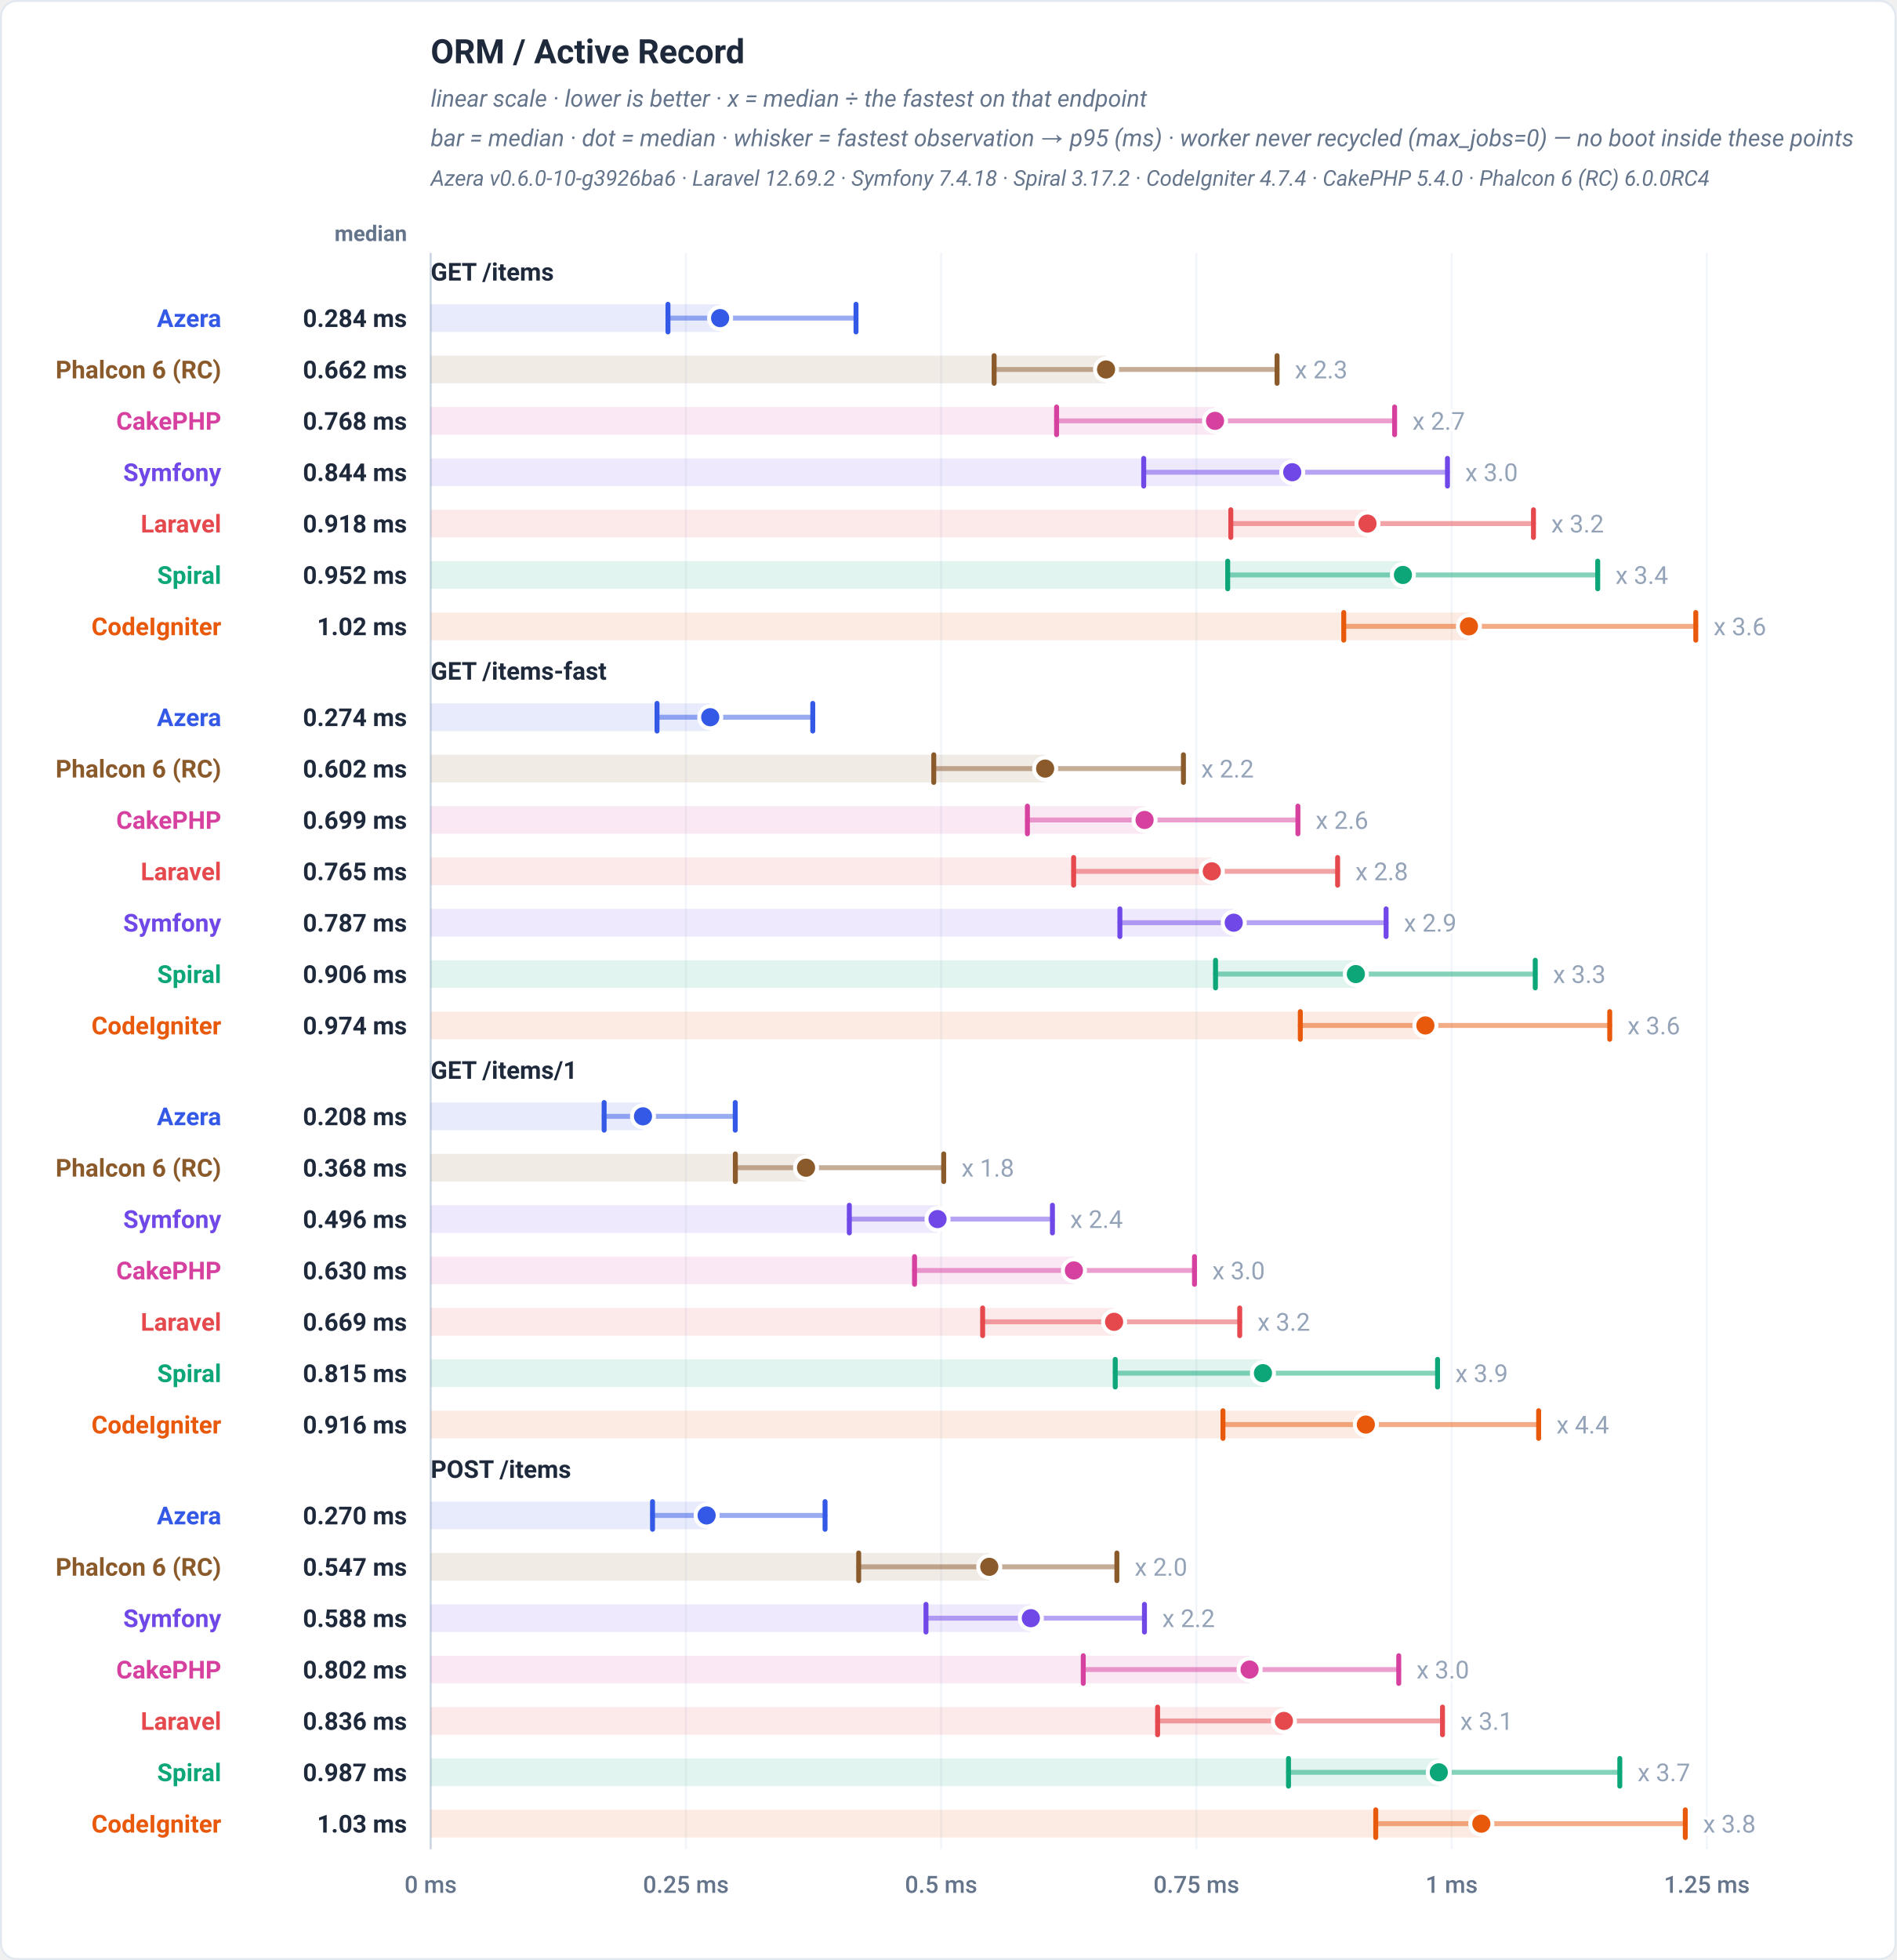
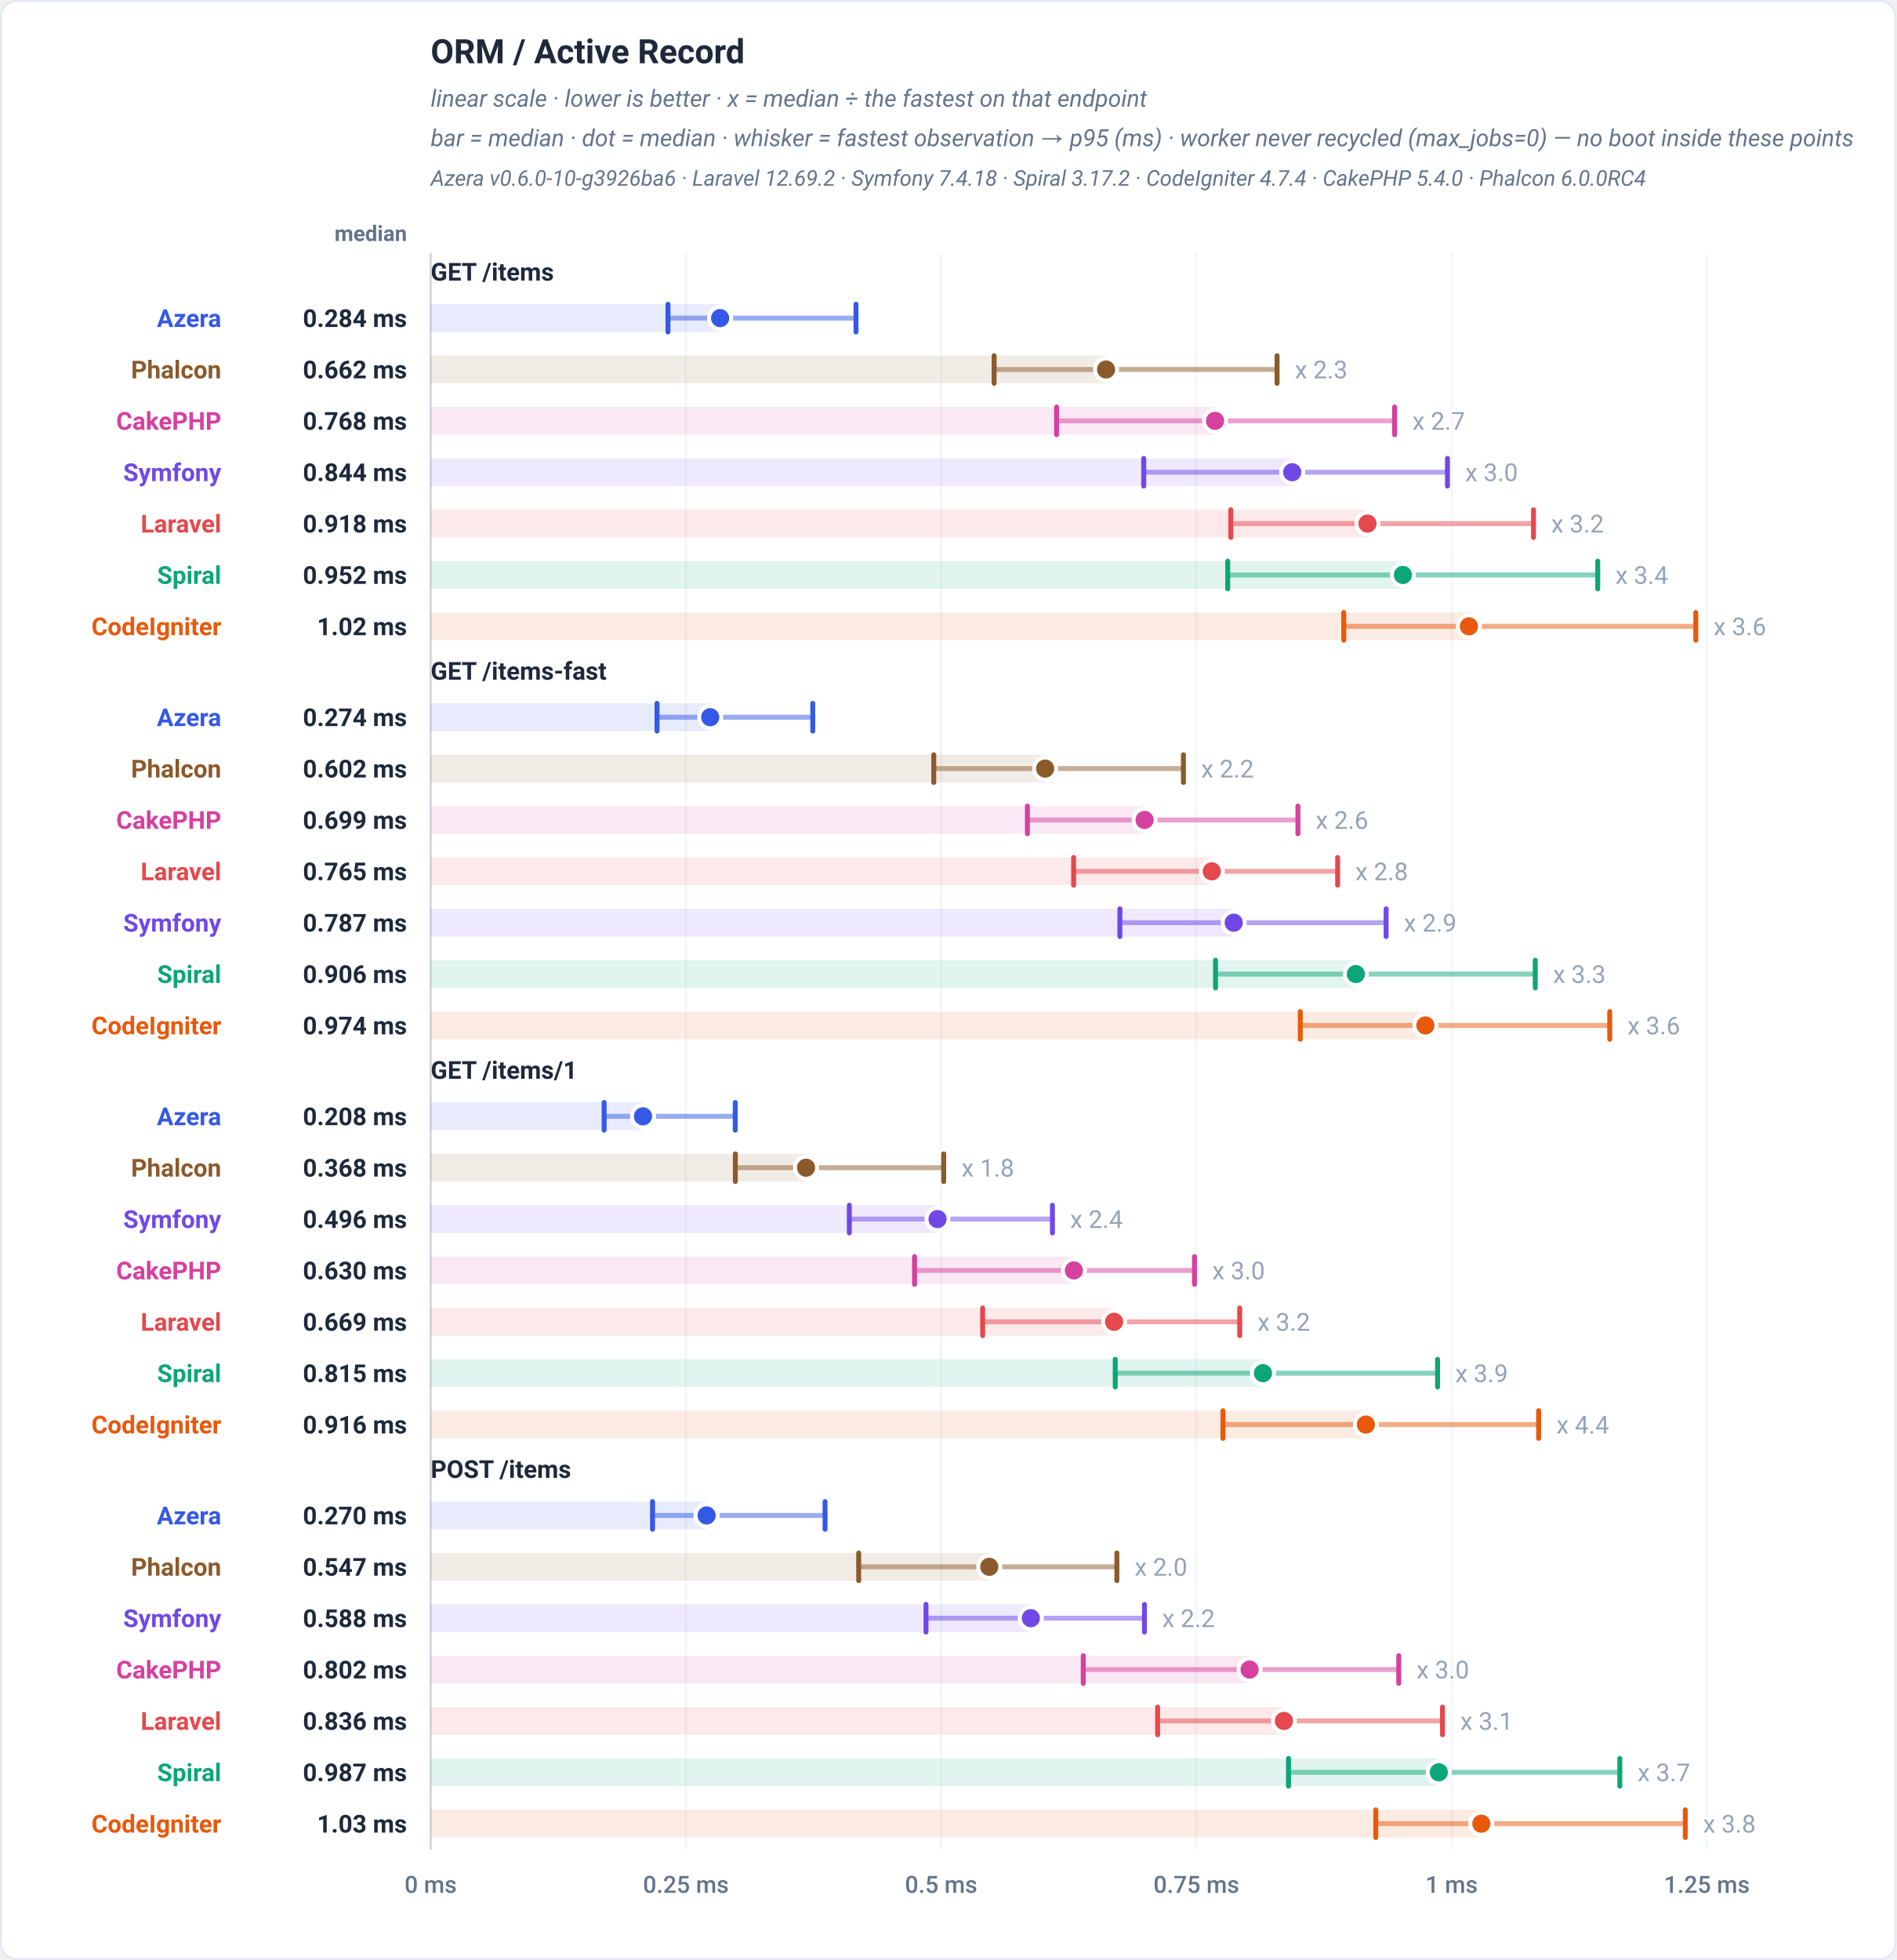
<svg xmlns="http://www.w3.org/2000/svg" viewBox="0 0 960 992" width="960" height="992" role="img" font-family="-apple-system,BlinkMacSystemFont,'Segoe UI',Roboto,Helvetica,Arial,sans-serif">
  <rect x="0.5" y="0.5" width="959" height="991" rx="8" fill="#ffffff" stroke="#e2e8f0" />
  <text x="218" y="32" font-family="-apple-system,BlinkMacSystemFont,'Segoe UI',Roboto,Helvetica,Arial,sans-serif" font-size="17" font-weight="700" fill="#1e293b" text-anchor="start">ORM / Active Record</text>
  <text x="218" y="54" font-family="-apple-system,BlinkMacSystemFont,'Segoe UI',Roboto,Helvetica,Arial,sans-serif" font-size="12" font-weight="400" fill="#64748b" text-anchor="start" font-style="italic">linear scale · lower is better · x = median ÷ the fastest on that endpoint</text>
  <text x="218" y="74" font-family="-apple-system,BlinkMacSystemFont,'Segoe UI',Roboto,Helvetica,Arial,sans-serif" font-size="12" font-weight="400" fill="#64748b" text-anchor="start" font-style="italic">bar = median · dot = median · whisker = fastest observation → p95 (ms) · worker never recycled (max_jobs=0) — no boot inside these points</text>
-   <text x="218" y="94" font-family="-apple-system,BlinkMacSystemFont,'Segoe UI',Roboto,Helvetica,Arial,sans-serif" font-size="11" font-weight="400" fill="#64748b" text-anchor="start" font-style="italic">Azera v0.6.0-10-g3926ba6 · Laravel 12.69.2 · Symfony 7.4.18 · Spiral 3.17.2 · CodeIgniter 4.7.4 · CakePHP 5.4.0 · Phalcon 6 (RC) 6.0.0RC4</text>
+   <text x="218" y="94" font-family="-apple-system,BlinkMacSystemFont,'Segoe UI',Roboto,Helvetica,Arial,sans-serif" font-size="11" font-weight="400" fill="#64748b" text-anchor="start" font-style="italic">Azera v0.6.0-10-g3926ba6 · Laravel 12.69.2 · Symfony 7.4.18 · Spiral 3.17.2 · CodeIgniter 4.7.4 · CakePHP 5.4.0 · Phalcon 6.0.0RC4</text>
  <text x="206" y="122" font-family="-apple-system,BlinkMacSystemFont,'Segoe UI',Roboto,Helvetica,Arial,sans-serif" font-size="11" font-weight="600" fill="#64748b" text-anchor="end">median</text>
  <line x1="218" y1="128" x2="218" y2="936" stroke="#f1f5f9" stroke-width="1" />
  <text x="218" y="958" font-family="-apple-system,BlinkMacSystemFont,'Segoe UI',Roboto,Helvetica,Arial,sans-serif" font-size="12" font-weight="500" fill="#64748b" text-anchor="middle">0 ms</text>
  <line x1="347.2" y1="128" x2="347.2" y2="936" stroke="#f1f5f9" stroke-width="1" />
  <text x="347.2" y="958" font-family="-apple-system,BlinkMacSystemFont,'Segoe UI',Roboto,Helvetica,Arial,sans-serif" font-size="12" font-weight="500" fill="#64748b" text-anchor="middle">0.25 ms</text>
  <line x1="476.4" y1="128" x2="476.4" y2="936" stroke="#f1f5f9" stroke-width="1" />
  <text x="476.4" y="958" font-family="-apple-system,BlinkMacSystemFont,'Segoe UI',Roboto,Helvetica,Arial,sans-serif" font-size="12" font-weight="500" fill="#64748b" text-anchor="middle">0.5 ms</text>
  <line x1="605.6" y1="128" x2="605.6" y2="936" stroke="#f1f5f9" stroke-width="1" />
  <text x="605.6" y="958" font-family="-apple-system,BlinkMacSystemFont,'Segoe UI',Roboto,Helvetica,Arial,sans-serif" font-size="12" font-weight="500" fill="#64748b" text-anchor="middle">0.75 ms</text>
  <line x1="734.8" y1="128" x2="734.8" y2="936" stroke="#f1f5f9" stroke-width="1" />
  <text x="734.8" y="958" font-family="-apple-system,BlinkMacSystemFont,'Segoe UI',Roboto,Helvetica,Arial,sans-serif" font-size="12" font-weight="500" fill="#64748b" text-anchor="middle">1 ms</text>
  <line x1="864" y1="128" x2="864" y2="936" stroke="#f1f5f9" stroke-width="1" />
  <text x="864" y="958" font-family="-apple-system,BlinkMacSystemFont,'Segoe UI',Roboto,Helvetica,Arial,sans-serif" font-size="12" font-weight="500" fill="#64748b" text-anchor="middle">1.25 ms</text>
  <line x1="218" y1="128" x2="218" y2="936" stroke="#cbd5e1" stroke-width="1" />
  <text x="218" y="142" font-family="-apple-system,BlinkMacSystemFont,'Segoe UI',Roboto,Helvetica,Arial,sans-serif" font-size="12.5" font-weight="700" fill="#1e293b" text-anchor="start">GET /items</text>
  <rect x="218" y="154" width="146.52" height="14" fill="#3459e6" fill-opacity="0.12" />
  <line x1="338.12" y1="161" x2="433.31" y2="161" stroke="#3459e6" stroke-width="2.5" stroke-linecap="round" opacity="0.5" />
  <line x1="338.12" y1="154" x2="338.12" y2="168" stroke="#3459e6" stroke-width="2.5" stroke-linecap="round" />
  <line x1="433.31" y1="154" x2="433.31" y2="168" stroke="#3459e6" stroke-width="2.5" stroke-linecap="round" />
  <circle cx="364.52" cy="161" r="5.6" fill="#3459e6" stroke="#ffffff" stroke-width="2" />
  <text x="112" y="165.5" font-family="-apple-system,BlinkMacSystemFont,'Segoe UI',Roboto,Helvetica,Arial,sans-serif" font-size="12.5" font-weight="700" fill="#3459e6" text-anchor="end">Azera</text>
  <text x="206" y="165.5" font-family="-apple-system,BlinkMacSystemFont,'Segoe UI',Roboto,Helvetica,Arial,sans-serif" font-size="12.5" font-weight="700" fill="#1e293b" text-anchor="end">0.284 ms</text>
  <rect x="218" y="180" width="341.88" height="14" fill="#8b5a2b" fill-opacity="0.12" />
  <line x1="503.22" y1="187" x2="646.45" y2="187" stroke="#8b5a2b" stroke-width="2.5" stroke-linecap="round" opacity="0.5" />
  <line x1="503.22" y1="180" x2="503.22" y2="194" stroke="#8b5a2b" stroke-width="2.5" stroke-linecap="round" />
  <line x1="646.45" y1="180" x2="646.45" y2="194" stroke="#8b5a2b" stroke-width="2.5" stroke-linecap="round" />
  <circle cx="559.88" cy="187" r="5.6" fill="#8b5a2b" stroke="#ffffff" stroke-width="2" />
  <text x="655.45" y="191.5" font-family="-apple-system,BlinkMacSystemFont,'Segoe UI',Roboto,Helvetica,Arial,sans-serif" font-size="12.5" font-weight="400" fill="#94a3b8" text-anchor="start" stroke="#ffffff" stroke-width="3" paint-order="stroke" stroke-linejoin="round">x 2.3</text>
-   <text x="112" y="191.5" font-family="-apple-system,BlinkMacSystemFont,'Segoe UI',Roboto,Helvetica,Arial,sans-serif" font-size="12.5" font-weight="700" fill="#8b5a2b" text-anchor="end">Phalcon 6 (RC)</text>
+   <text x="112" y="191.5" font-family="-apple-system,BlinkMacSystemFont,'Segoe UI',Roboto,Helvetica,Arial,sans-serif" font-size="12.5" font-weight="700" fill="#8b5a2b" text-anchor="end">Phalcon</text>
  <text x="206" y="191.5" font-family="-apple-system,BlinkMacSystemFont,'Segoe UI',Roboto,Helvetica,Arial,sans-serif" font-size="12.5" font-weight="700" fill="#1e293b" text-anchor="end">0.662 ms</text>
  <rect x="218" y="206" width="397.05" height="14" fill="#d6409f" fill-opacity="0.12" />
  <line x1="534.84" y1="213" x2="705.95" y2="213" stroke="#d6409f" stroke-width="2.5" stroke-linecap="round" opacity="0.5" />
  <line x1="534.84" y1="206" x2="534.84" y2="220" stroke="#d6409f" stroke-width="2.5" stroke-linecap="round" />
  <line x1="705.95" y1="206" x2="705.95" y2="220" stroke="#d6409f" stroke-width="2.5" stroke-linecap="round" />
  <circle cx="615.05" cy="213" r="5.6" fill="#d6409f" stroke="#ffffff" stroke-width="2" />
  <text x="714.95" y="217.5" font-family="-apple-system,BlinkMacSystemFont,'Segoe UI',Roboto,Helvetica,Arial,sans-serif" font-size="12.5" font-weight="400" fill="#94a3b8" text-anchor="start" stroke="#ffffff" stroke-width="3" paint-order="stroke" stroke-linejoin="round">x 2.7</text>
  <text x="112" y="217.5" font-family="-apple-system,BlinkMacSystemFont,'Segoe UI',Roboto,Helvetica,Arial,sans-serif" font-size="12.5" font-weight="700" fill="#d6409f" text-anchor="end">CakePHP</text>
  <text x="206" y="217.5" font-family="-apple-system,BlinkMacSystemFont,'Segoe UI',Roboto,Helvetica,Arial,sans-serif" font-size="12.5" font-weight="700" fill="#1e293b" text-anchor="end">0.768 ms</text>
  <rect x="218" y="232" width="436.12" height="14" fill="#7048e8" fill-opacity="0.12" />
  <line x1="578.95" y1="239" x2="732.7" y2="239" stroke="#7048e8" stroke-width="2.5" stroke-linecap="round" opacity="0.5" />
  <line x1="578.95" y1="232" x2="578.95" y2="246" stroke="#7048e8" stroke-width="2.5" stroke-linecap="round" />
  <line x1="732.7" y1="232" x2="732.7" y2="246" stroke="#7048e8" stroke-width="2.5" stroke-linecap="round" />
  <circle cx="654.12" cy="239" r="5.6" fill="#7048e8" stroke="#ffffff" stroke-width="2" />
  <text x="741.7" y="243.5" font-family="-apple-system,BlinkMacSystemFont,'Segoe UI',Roboto,Helvetica,Arial,sans-serif" font-size="12.5" font-weight="400" fill="#94a3b8" text-anchor="start" stroke="#ffffff" stroke-width="3" paint-order="stroke" stroke-linejoin="round">x 3.0</text>
  <text x="112" y="243.5" font-family="-apple-system,BlinkMacSystemFont,'Segoe UI',Roboto,Helvetica,Arial,sans-serif" font-size="12.5" font-weight="700" fill="#7048e8" text-anchor="end">Symfony</text>
  <text x="206" y="243.5" font-family="-apple-system,BlinkMacSystemFont,'Segoe UI',Roboto,Helvetica,Arial,sans-serif" font-size="12.5" font-weight="700" fill="#1e293b" text-anchor="end">0.844 ms</text>
  <rect x="218" y="258" width="474.22" height="14" fill="#e5484d" fill-opacity="0.12" />
  <line x1="623.03" y1="265" x2="776.24" y2="265" stroke="#e5484d" stroke-width="2.5" stroke-linecap="round" opacity="0.5" />
  <line x1="623.03" y1="258" x2="623.03" y2="272" stroke="#e5484d" stroke-width="2.5" stroke-linecap="round" />
  <line x1="776.24" y1="258" x2="776.24" y2="272" stroke="#e5484d" stroke-width="2.5" stroke-linecap="round" />
  <circle cx="692.22" cy="265" r="5.6" fill="#e5484d" stroke="#ffffff" stroke-width="2" />
  <text x="785.24" y="269.5" font-family="-apple-system,BlinkMacSystemFont,'Segoe UI',Roboto,Helvetica,Arial,sans-serif" font-size="12.5" font-weight="400" fill="#94a3b8" text-anchor="start" stroke="#ffffff" stroke-width="3" paint-order="stroke" stroke-linejoin="round">x 3.2</text>
  <text x="112" y="269.5" font-family="-apple-system,BlinkMacSystemFont,'Segoe UI',Roboto,Helvetica,Arial,sans-serif" font-size="12.5" font-weight="700" fill="#e5484d" text-anchor="end">Laravel</text>
  <text x="206" y="269.5" font-family="-apple-system,BlinkMacSystemFont,'Segoe UI',Roboto,Helvetica,Arial,sans-serif" font-size="12.5" font-weight="700" fill="#1e293b" text-anchor="end">0.918 ms</text>
  <rect x="218" y="284" width="492.15" height="14" fill="#0ca678" fill-opacity="0.12" />
  <line x1="621.46" y1="291" x2="808.76" y2="291" stroke="#0ca678" stroke-width="2.5" stroke-linecap="round" opacity="0.5" />
  <line x1="621.46" y1="284" x2="621.46" y2="298" stroke="#0ca678" stroke-width="2.5" stroke-linecap="round" />
  <line x1="808.76" y1="284" x2="808.76" y2="298" stroke="#0ca678" stroke-width="2.5" stroke-linecap="round" />
  <circle cx="710.15" cy="291" r="5.6" fill="#0ca678" stroke="#ffffff" stroke-width="2" />
  <text x="817.76" y="295.5" font-family="-apple-system,BlinkMacSystemFont,'Segoe UI',Roboto,Helvetica,Arial,sans-serif" font-size="12.5" font-weight="400" fill="#94a3b8" text-anchor="start" stroke="#ffffff" stroke-width="3" paint-order="stroke" stroke-linejoin="round">x 3.4</text>
  <text x="112" y="295.5" font-family="-apple-system,BlinkMacSystemFont,'Segoe UI',Roboto,Helvetica,Arial,sans-serif" font-size="12.5" font-weight="700" fill="#0ca678" text-anchor="end">Spiral</text>
  <text x="206" y="295.5" font-family="-apple-system,BlinkMacSystemFont,'Segoe UI',Roboto,Helvetica,Arial,sans-serif" font-size="12.5" font-weight="700" fill="#1e293b" text-anchor="end">0.952 ms</text>
  <rect x="218" y="310" width="525.56" height="14" fill="#e8590c" fill-opacity="0.12" />
  <line x1="680.2" y1="317" x2="858.4" y2="317" stroke="#e8590c" stroke-width="2.5" stroke-linecap="round" opacity="0.5" />
  <line x1="680.2" y1="310" x2="680.2" y2="324" stroke="#e8590c" stroke-width="2.5" stroke-linecap="round" />
  <line x1="858.4" y1="310" x2="858.4" y2="324" stroke="#e8590c" stroke-width="2.5" stroke-linecap="round" />
  <circle cx="743.56" cy="317" r="5.6" fill="#e8590c" stroke="#ffffff" stroke-width="2" />
  <text x="867.4" y="321.5" font-family="-apple-system,BlinkMacSystemFont,'Segoe UI',Roboto,Helvetica,Arial,sans-serif" font-size="12.5" font-weight="400" fill="#94a3b8" text-anchor="start" stroke="#ffffff" stroke-width="3" paint-order="stroke" stroke-linejoin="round">x 3.6</text>
  <text x="112" y="321.5" font-family="-apple-system,BlinkMacSystemFont,'Segoe UI',Roboto,Helvetica,Arial,sans-serif" font-size="12.5" font-weight="700" fill="#e8590c" text-anchor="end">CodeIgniter</text>
  <text x="206" y="321.5" font-family="-apple-system,BlinkMacSystemFont,'Segoe UI',Roboto,Helvetica,Arial,sans-serif" font-size="12.5" font-weight="700" fill="#1e293b" text-anchor="end">1.02 ms</text>
  <text x="218" y="344" font-family="-apple-system,BlinkMacSystemFont,'Segoe UI',Roboto,Helvetica,Arial,sans-serif" font-size="12.5" font-weight="700" fill="#1e293b" text-anchor="start">GET /items-fast</text>
  <rect x="218" y="356" width="141.52" height="14" fill="#3459e6" fill-opacity="0.12" />
  <line x1="332.58" y1="363" x2="411.42" y2="363" stroke="#3459e6" stroke-width="2.5" stroke-linecap="round" opacity="0.5" />
  <line x1="332.58" y1="356" x2="332.58" y2="370" stroke="#3459e6" stroke-width="2.5" stroke-linecap="round" />
  <line x1="411.42" y1="356" x2="411.42" y2="370" stroke="#3459e6" stroke-width="2.5" stroke-linecap="round" />
  <circle cx="359.52" cy="363" r="5.6" fill="#3459e6" stroke="#ffffff" stroke-width="2" />
  <text x="112" y="367.5" font-family="-apple-system,BlinkMacSystemFont,'Segoe UI',Roboto,Helvetica,Arial,sans-serif" font-size="12.5" font-weight="700" fill="#3459e6" text-anchor="end">Azera</text>
  <text x="206" y="367.5" font-family="-apple-system,BlinkMacSystemFont,'Segoe UI',Roboto,Helvetica,Arial,sans-serif" font-size="12.5" font-weight="700" fill="#1e293b" text-anchor="end">0.274 ms</text>
  <rect x="218" y="382" width="311.05" height="14" fill="#8b5a2b" fill-opacity="0.12" />
  <line x1="472.67" y1="389" x2="599.05" y2="389" stroke="#8b5a2b" stroke-width="2.5" stroke-linecap="round" opacity="0.5" />
  <line x1="472.67" y1="382" x2="472.67" y2="396" stroke="#8b5a2b" stroke-width="2.5" stroke-linecap="round" />
  <line x1="599.05" y1="382" x2="599.05" y2="396" stroke="#8b5a2b" stroke-width="2.5" stroke-linecap="round" />
  <circle cx="529.05" cy="389" r="5.6" fill="#8b5a2b" stroke="#ffffff" stroke-width="2" />
  <text x="608.05" y="393.5" font-family="-apple-system,BlinkMacSystemFont,'Segoe UI',Roboto,Helvetica,Arial,sans-serif" font-size="12.5" font-weight="400" fill="#94a3b8" text-anchor="start" stroke="#ffffff" stroke-width="3" paint-order="stroke" stroke-linejoin="round">x 2.2</text>
-   <text x="112" y="393.5" font-family="-apple-system,BlinkMacSystemFont,'Segoe UI',Roboto,Helvetica,Arial,sans-serif" font-size="12.5" font-weight="700" fill="#8b5a2b" text-anchor="end">Phalcon 6 (RC)</text>
+   <text x="112" y="393.5" font-family="-apple-system,BlinkMacSystemFont,'Segoe UI',Roboto,Helvetica,Arial,sans-serif" font-size="12.5" font-weight="700" fill="#8b5a2b" text-anchor="end">Phalcon</text>
  <text x="206" y="393.5" font-family="-apple-system,BlinkMacSystemFont,'Segoe UI',Roboto,Helvetica,Arial,sans-serif" font-size="12.5" font-weight="700" fill="#1e293b" text-anchor="end">0.602 ms</text>
  <rect x="218" y="408" width="361.38" height="14" fill="#d6409f" fill-opacity="0.12" />
  <line x1="520.07" y1="415" x2="657" y2="415" stroke="#d6409f" stroke-width="2.5" stroke-linecap="round" opacity="0.5" />
  <line x1="520.07" y1="408" x2="520.07" y2="422" stroke="#d6409f" stroke-width="2.5" stroke-linecap="round" />
  <line x1="657" y1="408" x2="657" y2="422" stroke="#d6409f" stroke-width="2.5" stroke-linecap="round" />
  <circle cx="579.38" cy="415" r="5.6" fill="#d6409f" stroke="#ffffff" stroke-width="2" />
  <text x="666" y="419.5" font-family="-apple-system,BlinkMacSystemFont,'Segoe UI',Roboto,Helvetica,Arial,sans-serif" font-size="12.5" font-weight="400" fill="#94a3b8" text-anchor="start" stroke="#ffffff" stroke-width="3" paint-order="stroke" stroke-linejoin="round">x 2.6</text>
  <text x="112" y="419.5" font-family="-apple-system,BlinkMacSystemFont,'Segoe UI',Roboto,Helvetica,Arial,sans-serif" font-size="12.5" font-weight="700" fill="#d6409f" text-anchor="end">CakePHP</text>
  <text x="206" y="419.5" font-family="-apple-system,BlinkMacSystemFont,'Segoe UI',Roboto,Helvetica,Arial,sans-serif" font-size="12.5" font-weight="700" fill="#1e293b" text-anchor="end">0.699 ms</text>
  <rect x="218" y="434" width="395.4" height="14" fill="#e5484d" fill-opacity="0.12" />
  <line x1="543.47" y1="441" x2="677.1" y2="441" stroke="#e5484d" stroke-width="2.5" stroke-linecap="round" opacity="0.5" />
  <line x1="543.47" y1="434" x2="543.47" y2="448" stroke="#e5484d" stroke-width="2.5" stroke-linecap="round" />
  <line x1="677.1" y1="434" x2="677.1" y2="448" stroke="#e5484d" stroke-width="2.5" stroke-linecap="round" />
  <circle cx="613.4" cy="441" r="5.6" fill="#e5484d" stroke="#ffffff" stroke-width="2" />
  <text x="686.1" y="445.5" font-family="-apple-system,BlinkMacSystemFont,'Segoe UI',Roboto,Helvetica,Arial,sans-serif" font-size="12.5" font-weight="400" fill="#94a3b8" text-anchor="start" stroke="#ffffff" stroke-width="3" paint-order="stroke" stroke-linejoin="round">x 2.8</text>
  <text x="112" y="445.5" font-family="-apple-system,BlinkMacSystemFont,'Segoe UI',Roboto,Helvetica,Arial,sans-serif" font-size="12.5" font-weight="700" fill="#e5484d" text-anchor="end">Laravel</text>
  <text x="206" y="445.5" font-family="-apple-system,BlinkMacSystemFont,'Segoe UI',Roboto,Helvetica,Arial,sans-serif" font-size="12.5" font-weight="700" fill="#1e293b" text-anchor="end">0.765 ms</text>
  <rect x="218" y="460" width="406.51" height="14" fill="#7048e8" fill-opacity="0.12" />
  <line x1="566.88" y1="467" x2="701.64" y2="467" stroke="#7048e8" stroke-width="2.5" stroke-linecap="round" opacity="0.5" />
  <line x1="566.88" y1="460" x2="566.88" y2="474" stroke="#7048e8" stroke-width="2.5" stroke-linecap="round" />
  <line x1="701.64" y1="460" x2="701.64" y2="474" stroke="#7048e8" stroke-width="2.5" stroke-linecap="round" />
  <circle cx="624.51" cy="467" r="5.6" fill="#7048e8" stroke="#ffffff" stroke-width="2" />
  <text x="710.64" y="471.5" font-family="-apple-system,BlinkMacSystemFont,'Segoe UI',Roboto,Helvetica,Arial,sans-serif" font-size="12.5" font-weight="400" fill="#94a3b8" text-anchor="start" stroke="#ffffff" stroke-width="3" paint-order="stroke" stroke-linejoin="round">x 2.9</text>
  <text x="112" y="471.5" font-family="-apple-system,BlinkMacSystemFont,'Segoe UI',Roboto,Helvetica,Arial,sans-serif" font-size="12.5" font-weight="700" fill="#7048e8" text-anchor="end">Symfony</text>
  <text x="206" y="471.5" font-family="-apple-system,BlinkMacSystemFont,'Segoe UI',Roboto,Helvetica,Arial,sans-serif" font-size="12.5" font-weight="700" fill="#1e293b" text-anchor="end">0.787 ms</text>
  <rect x="218" y="486" width="468.33" height="14" fill="#0ca678" fill-opacity="0.12" />
  <line x1="615.3" y1="493" x2="777.14" y2="493" stroke="#0ca678" stroke-width="2.5" stroke-linecap="round" opacity="0.5" />
  <line x1="615.3" y1="486" x2="615.3" y2="500" stroke="#0ca678" stroke-width="2.5" stroke-linecap="round" />
  <line x1="777.14" y1="486" x2="777.14" y2="500" stroke="#0ca678" stroke-width="2.5" stroke-linecap="round" />
  <circle cx="686.33" cy="493" r="5.6" fill="#0ca678" stroke="#ffffff" stroke-width="2" />
  <text x="786.14" y="497.5" font-family="-apple-system,BlinkMacSystemFont,'Segoe UI',Roboto,Helvetica,Arial,sans-serif" font-size="12.5" font-weight="400" fill="#94a3b8" text-anchor="start" stroke="#ffffff" stroke-width="3" paint-order="stroke" stroke-linejoin="round">x 3.3</text>
  <text x="112" y="497.5" font-family="-apple-system,BlinkMacSystemFont,'Segoe UI',Roboto,Helvetica,Arial,sans-serif" font-size="12.5" font-weight="700" fill="#0ca678" text-anchor="end">Spiral</text>
  <text x="206" y="497.5" font-family="-apple-system,BlinkMacSystemFont,'Segoe UI',Roboto,Helvetica,Arial,sans-serif" font-size="12.5" font-weight="700" fill="#1e293b" text-anchor="end">0.906 ms</text>
  <rect x="218" y="512" width="503.53" height="14" fill="#e8590c" fill-opacity="0.12" />
  <line x1="658.21" y1="519" x2="814.84" y2="519" stroke="#e8590c" stroke-width="2.5" stroke-linecap="round" opacity="0.5" />
  <line x1="658.21" y1="512" x2="658.21" y2="526" stroke="#e8590c" stroke-width="2.5" stroke-linecap="round" />
  <line x1="814.84" y1="512" x2="814.84" y2="526" stroke="#e8590c" stroke-width="2.5" stroke-linecap="round" />
  <circle cx="721.53" cy="519" r="5.6" fill="#e8590c" stroke="#ffffff" stroke-width="2" />
  <text x="823.84" y="523.5" font-family="-apple-system,BlinkMacSystemFont,'Segoe UI',Roboto,Helvetica,Arial,sans-serif" font-size="12.5" font-weight="400" fill="#94a3b8" text-anchor="start" stroke="#ffffff" stroke-width="3" paint-order="stroke" stroke-linejoin="round">x 3.6</text>
  <text x="112" y="523.5" font-family="-apple-system,BlinkMacSystemFont,'Segoe UI',Roboto,Helvetica,Arial,sans-serif" font-size="12.5" font-weight="700" fill="#e8590c" text-anchor="end">CodeIgniter</text>
  <text x="206" y="523.5" font-family="-apple-system,BlinkMacSystemFont,'Segoe UI',Roboto,Helvetica,Arial,sans-serif" font-size="12.5" font-weight="700" fill="#1e293b" text-anchor="end">0.974 ms</text>
  <text x="218" y="546" font-family="-apple-system,BlinkMacSystemFont,'Segoe UI',Roboto,Helvetica,Arial,sans-serif" font-size="12.5" font-weight="700" fill="#1e293b" text-anchor="start">GET /items/1</text>
  <rect x="218" y="558" width="107.48" height="14" fill="#3459e6" fill-opacity="0.12" />
  <line x1="305.81" y1="565" x2="372.18" y2="565" stroke="#3459e6" stroke-width="2.5" stroke-linecap="round" opacity="0.5" />
  <line x1="305.81" y1="558" x2="305.81" y2="572" stroke="#3459e6" stroke-width="2.5" stroke-linecap="round" />
  <line x1="372.18" y1="558" x2="372.18" y2="572" stroke="#3459e6" stroke-width="2.5" stroke-linecap="round" />
  <circle cx="325.48" cy="565" r="5.6" fill="#3459e6" stroke="#ffffff" stroke-width="2" />
  <text x="112" y="569.5" font-family="-apple-system,BlinkMacSystemFont,'Segoe UI',Roboto,Helvetica,Arial,sans-serif" font-size="12.5" font-weight="700" fill="#3459e6" text-anchor="end">Azera</text>
  <text x="206" y="569.5" font-family="-apple-system,BlinkMacSystemFont,'Segoe UI',Roboto,Helvetica,Arial,sans-serif" font-size="12.5" font-weight="700" fill="#1e293b" text-anchor="end">0.208 ms</text>
  <rect x="218" y="584" width="190.01" height="14" fill="#8b5a2b" fill-opacity="0.12" />
  <line x1="372.23" y1="591" x2="477.71" y2="591" stroke="#8b5a2b" stroke-width="2.5" stroke-linecap="round" opacity="0.5" />
  <line x1="372.23" y1="584" x2="372.23" y2="598" stroke="#8b5a2b" stroke-width="2.5" stroke-linecap="round" />
  <line x1="477.71" y1="584" x2="477.71" y2="598" stroke="#8b5a2b" stroke-width="2.5" stroke-linecap="round" />
  <circle cx="408.01" cy="591" r="5.6" fill="#8b5a2b" stroke="#ffffff" stroke-width="2" />
  <text x="486.71" y="595.5" font-family="-apple-system,BlinkMacSystemFont,'Segoe UI',Roboto,Helvetica,Arial,sans-serif" font-size="12.5" font-weight="400" fill="#94a3b8" text-anchor="start" stroke="#ffffff" stroke-width="3" paint-order="stroke" stroke-linejoin="round">x 1.8</text>
-   <text x="112" y="595.5" font-family="-apple-system,BlinkMacSystemFont,'Segoe UI',Roboto,Helvetica,Arial,sans-serif" font-size="12.5" font-weight="700" fill="#8b5a2b" text-anchor="end">Phalcon 6 (RC)</text>
+   <text x="112" y="595.5" font-family="-apple-system,BlinkMacSystemFont,'Segoe UI',Roboto,Helvetica,Arial,sans-serif" font-size="12.5" font-weight="700" fill="#8b5a2b" text-anchor="end">Phalcon</text>
  <text x="206" y="595.5" font-family="-apple-system,BlinkMacSystemFont,'Segoe UI',Roboto,Helvetica,Arial,sans-serif" font-size="12.5" font-weight="700" fill="#1e293b" text-anchor="end">0.368 ms</text>
  <rect x="218" y="610" width="256.58" height="14" fill="#7048e8" fill-opacity="0.12" />
  <line x1="429.92" y1="617" x2="532.74" y2="617" stroke="#7048e8" stroke-width="2.5" stroke-linecap="round" opacity="0.5" />
  <line x1="429.92" y1="610" x2="429.92" y2="624" stroke="#7048e8" stroke-width="2.5" stroke-linecap="round" />
  <line x1="532.74" y1="610" x2="532.74" y2="624" stroke="#7048e8" stroke-width="2.5" stroke-linecap="round" />
  <circle cx="474.58" cy="617" r="5.6" fill="#7048e8" stroke="#ffffff" stroke-width="2" />
  <text x="541.74" y="621.5" font-family="-apple-system,BlinkMacSystemFont,'Segoe UI',Roboto,Helvetica,Arial,sans-serif" font-size="12.5" font-weight="400" fill="#94a3b8" text-anchor="start" stroke="#ffffff" stroke-width="3" paint-order="stroke" stroke-linejoin="round">x 2.4</text>
  <text x="112" y="621.5" font-family="-apple-system,BlinkMacSystemFont,'Segoe UI',Roboto,Helvetica,Arial,sans-serif" font-size="12.5" font-weight="700" fill="#7048e8" text-anchor="end">Symfony</text>
  <text x="206" y="621.5" font-family="-apple-system,BlinkMacSystemFont,'Segoe UI',Roboto,Helvetica,Arial,sans-serif" font-size="12.5" font-weight="700" fill="#1e293b" text-anchor="end">0.496 ms</text>
  <rect x="218" y="636" width="325.6" height="14" fill="#d6409f" fill-opacity="0.12" />
  <line x1="462.94" y1="643" x2="604.65" y2="643" stroke="#d6409f" stroke-width="2.5" stroke-linecap="round" opacity="0.5" />
  <line x1="462.94" y1="636" x2="462.94" y2="650" stroke="#d6409f" stroke-width="2.5" stroke-linecap="round" />
  <line x1="604.65" y1="636" x2="604.65" y2="650" stroke="#d6409f" stroke-width="2.5" stroke-linecap="round" />
  <circle cx="543.6" cy="643" r="5.6" fill="#d6409f" stroke="#ffffff" stroke-width="2" />
  <text x="613.65" y="647.5" font-family="-apple-system,BlinkMacSystemFont,'Segoe UI',Roboto,Helvetica,Arial,sans-serif" font-size="12.5" font-weight="400" fill="#94a3b8" text-anchor="start" stroke="#ffffff" stroke-width="3" paint-order="stroke" stroke-linejoin="round">x 3.0</text>
  <text x="112" y="647.5" font-family="-apple-system,BlinkMacSystemFont,'Segoe UI',Roboto,Helvetica,Arial,sans-serif" font-size="12.5" font-weight="700" fill="#d6409f" text-anchor="end">CakePHP</text>
  <text x="206" y="647.5" font-family="-apple-system,BlinkMacSystemFont,'Segoe UI',Roboto,Helvetica,Arial,sans-serif" font-size="12.5" font-weight="700" fill="#1e293b" text-anchor="end">0.630 ms</text>
  <rect x="218" y="662" width="345.95" height="14" fill="#e5484d" fill-opacity="0.12" />
  <line x1="497.41" y1="669" x2="627.54" y2="669" stroke="#e5484d" stroke-width="2.5" stroke-linecap="round" opacity="0.5" />
  <line x1="497.41" y1="662" x2="497.41" y2="676" stroke="#e5484d" stroke-width="2.5" stroke-linecap="round" />
  <line x1="627.54" y1="662" x2="627.54" y2="676" stroke="#e5484d" stroke-width="2.5" stroke-linecap="round" />
  <circle cx="563.95" cy="669" r="5.6" fill="#e5484d" stroke="#ffffff" stroke-width="2" />
  <text x="636.54" y="673.5" font-family="-apple-system,BlinkMacSystemFont,'Segoe UI',Roboto,Helvetica,Arial,sans-serif" font-size="12.5" font-weight="400" fill="#94a3b8" text-anchor="start" stroke="#ffffff" stroke-width="3" paint-order="stroke" stroke-linejoin="round">x 3.2</text>
  <text x="112" y="673.5" font-family="-apple-system,BlinkMacSystemFont,'Segoe UI',Roboto,Helvetica,Arial,sans-serif" font-size="12.5" font-weight="700" fill="#e5484d" text-anchor="end">Laravel</text>
  <text x="206" y="673.5" font-family="-apple-system,BlinkMacSystemFont,'Segoe UI',Roboto,Helvetica,Arial,sans-serif" font-size="12.5" font-weight="700" fill="#1e293b" text-anchor="end">0.669 ms</text>
  <rect x="218" y="688" width="421.3" height="14" fill="#0ca678" fill-opacity="0.12" />
  <line x1="564.53" y1="695" x2="727.69" y2="695" stroke="#0ca678" stroke-width="2.5" stroke-linecap="round" opacity="0.5" />
  <line x1="564.53" y1="688" x2="564.53" y2="702" stroke="#0ca678" stroke-width="2.5" stroke-linecap="round" />
  <line x1="727.69" y1="688" x2="727.69" y2="702" stroke="#0ca678" stroke-width="2.5" stroke-linecap="round" />
  <circle cx="639.3" cy="695" r="5.6" fill="#0ca678" stroke="#ffffff" stroke-width="2" />
  <text x="736.69" y="699.5" font-family="-apple-system,BlinkMacSystemFont,'Segoe UI',Roboto,Helvetica,Arial,sans-serif" font-size="12.5" font-weight="400" fill="#94a3b8" text-anchor="start" stroke="#ffffff" stroke-width="3" paint-order="stroke" stroke-linejoin="round">x 3.9</text>
  <text x="112" y="699.5" font-family="-apple-system,BlinkMacSystemFont,'Segoe UI',Roboto,Helvetica,Arial,sans-serif" font-size="12.5" font-weight="700" fill="#0ca678" text-anchor="end">Spiral</text>
  <text x="206" y="699.5" font-family="-apple-system,BlinkMacSystemFont,'Segoe UI',Roboto,Helvetica,Arial,sans-serif" font-size="12.5" font-weight="700" fill="#1e293b" text-anchor="end">0.815 ms</text>
  <rect x="218" y="714" width="473.39" height="14" fill="#e8590c" fill-opacity="0.12" />
  <line x1="619.06" y1="721" x2="778.86" y2="721" stroke="#e8590c" stroke-width="2.5" stroke-linecap="round" opacity="0.5" />
  <line x1="619.06" y1="714" x2="619.06" y2="728" stroke="#e8590c" stroke-width="2.5" stroke-linecap="round" />
  <line x1="778.86" y1="714" x2="778.86" y2="728" stroke="#e8590c" stroke-width="2.5" stroke-linecap="round" />
  <circle cx="691.39" cy="721" r="5.6" fill="#e8590c" stroke="#ffffff" stroke-width="2" />
  <text x="787.86" y="725.5" font-family="-apple-system,BlinkMacSystemFont,'Segoe UI',Roboto,Helvetica,Arial,sans-serif" font-size="12.5" font-weight="400" fill="#94a3b8" text-anchor="start" stroke="#ffffff" stroke-width="3" paint-order="stroke" stroke-linejoin="round">x 4.4</text>
  <text x="112" y="725.5" font-family="-apple-system,BlinkMacSystemFont,'Segoe UI',Roboto,Helvetica,Arial,sans-serif" font-size="12.5" font-weight="700" fill="#e8590c" text-anchor="end">CodeIgniter</text>
  <text x="206" y="725.5" font-family="-apple-system,BlinkMacSystemFont,'Segoe UI',Roboto,Helvetica,Arial,sans-serif" font-size="12.5" font-weight="700" fill="#1e293b" text-anchor="end">0.916 ms</text>
  <text x="218" y="748" font-family="-apple-system,BlinkMacSystemFont,'Segoe UI',Roboto,Helvetica,Arial,sans-serif" font-size="12.5" font-weight="700" fill="#1e293b" text-anchor="start">POST /items</text>
  <rect x="218" y="760" width="139.69" height="14" fill="#3459e6" fill-opacity="0.12" />
  <line x1="330.31" y1="767" x2="417.64" y2="767" stroke="#3459e6" stroke-width="2.5" stroke-linecap="round" opacity="0.5" />
  <line x1="330.31" y1="760" x2="330.31" y2="774" stroke="#3459e6" stroke-width="2.5" stroke-linecap="round" />
  <line x1="417.64" y1="760" x2="417.64" y2="774" stroke="#3459e6" stroke-width="2.5" stroke-linecap="round" />
  <circle cx="357.69" cy="767" r="5.6" fill="#3459e6" stroke="#ffffff" stroke-width="2" />
  <text x="112" y="771.5" font-family="-apple-system,BlinkMacSystemFont,'Segoe UI',Roboto,Helvetica,Arial,sans-serif" font-size="12.5" font-weight="700" fill="#3459e6" text-anchor="end">Azera</text>
  <text x="206" y="771.5" font-family="-apple-system,BlinkMacSystemFont,'Segoe UI',Roboto,Helvetica,Arial,sans-serif" font-size="12.5" font-weight="700" fill="#1e293b" text-anchor="end">0.270 ms</text>
  <rect x="218" y="786" width="282.77" height="14" fill="#8b5a2b" fill-opacity="0.12" />
  <line x1="434.67" y1="793" x2="565.36" y2="793" stroke="#8b5a2b" stroke-width="2.5" stroke-linecap="round" opacity="0.5" />
  <line x1="434.67" y1="786" x2="434.67" y2="800" stroke="#8b5a2b" stroke-width="2.5" stroke-linecap="round" />
  <line x1="565.36" y1="786" x2="565.36" y2="800" stroke="#8b5a2b" stroke-width="2.5" stroke-linecap="round" />
  <circle cx="500.77" cy="793" r="5.6" fill="#8b5a2b" stroke="#ffffff" stroke-width="2" />
  <text x="574.36" y="797.5" font-family="-apple-system,BlinkMacSystemFont,'Segoe UI',Roboto,Helvetica,Arial,sans-serif" font-size="12.5" font-weight="400" fill="#94a3b8" text-anchor="start" stroke="#ffffff" stroke-width="3" paint-order="stroke" stroke-linejoin="round">x 2.0</text>
-   <text x="112" y="797.5" font-family="-apple-system,BlinkMacSystemFont,'Segoe UI',Roboto,Helvetica,Arial,sans-serif" font-size="12.5" font-weight="700" fill="#8b5a2b" text-anchor="end">Phalcon 6 (RC)</text>
+   <text x="112" y="797.5" font-family="-apple-system,BlinkMacSystemFont,'Segoe UI',Roboto,Helvetica,Arial,sans-serif" font-size="12.5" font-weight="700" fill="#8b5a2b" text-anchor="end">Phalcon</text>
  <text x="206" y="797.5" font-family="-apple-system,BlinkMacSystemFont,'Segoe UI',Roboto,Helvetica,Arial,sans-serif" font-size="12.5" font-weight="700" fill="#1e293b" text-anchor="end">0.547 ms</text>
  <rect x="218" y="812" width="303.81" height="14" fill="#7048e8" fill-opacity="0.12" />
  <line x1="468.73" y1="819" x2="579.32" y2="819" stroke="#7048e8" stroke-width="2.5" stroke-linecap="round" opacity="0.5" />
  <line x1="468.73" y1="812" x2="468.73" y2="826" stroke="#7048e8" stroke-width="2.5" stroke-linecap="round" />
  <line x1="579.32" y1="812" x2="579.32" y2="826" stroke="#7048e8" stroke-width="2.5" stroke-linecap="round" />
  <circle cx="521.81" cy="819" r="5.6" fill="#7048e8" stroke="#ffffff" stroke-width="2" />
  <text x="588.32" y="823.5" font-family="-apple-system,BlinkMacSystemFont,'Segoe UI',Roboto,Helvetica,Arial,sans-serif" font-size="12.5" font-weight="400" fill="#94a3b8" text-anchor="start" stroke="#ffffff" stroke-width="3" paint-order="stroke" stroke-linejoin="round">x 2.2</text>
  <text x="112" y="823.5" font-family="-apple-system,BlinkMacSystemFont,'Segoe UI',Roboto,Helvetica,Arial,sans-serif" font-size="12.5" font-weight="700" fill="#7048e8" text-anchor="end">Symfony</text>
  <text x="206" y="823.5" font-family="-apple-system,BlinkMacSystemFont,'Segoe UI',Roboto,Helvetica,Arial,sans-serif" font-size="12.5" font-weight="700" fill="#1e293b" text-anchor="end">0.588 ms</text>
  <rect x="218" y="838" width="414.54" height="14" fill="#d6409f" fill-opacity="0.12" />
  <line x1="548.34" y1="845" x2="708.04" y2="845" stroke="#d6409f" stroke-width="2.5" stroke-linecap="round" opacity="0.5" />
  <line x1="548.34" y1="838" x2="548.34" y2="852" stroke="#d6409f" stroke-width="2.5" stroke-linecap="round" />
  <line x1="708.04" y1="838" x2="708.04" y2="852" stroke="#d6409f" stroke-width="2.5" stroke-linecap="round" />
  <circle cx="632.54" cy="845" r="5.6" fill="#d6409f" stroke="#ffffff" stroke-width="2" />
  <text x="717.04" y="849.5" font-family="-apple-system,BlinkMacSystemFont,'Segoe UI',Roboto,Helvetica,Arial,sans-serif" font-size="12.5" font-weight="400" fill="#94a3b8" text-anchor="start" stroke="#ffffff" stroke-width="3" paint-order="stroke" stroke-linejoin="round">x 3.0</text>
  <text x="112" y="849.5" font-family="-apple-system,BlinkMacSystemFont,'Segoe UI',Roboto,Helvetica,Arial,sans-serif" font-size="12.5" font-weight="700" fill="#d6409f" text-anchor="end">CakePHP</text>
  <text x="206" y="849.5" font-family="-apple-system,BlinkMacSystemFont,'Segoe UI',Roboto,Helvetica,Arial,sans-serif" font-size="12.5" font-weight="700" fill="#1e293b" text-anchor="end">0.802 ms</text>
  <rect x="218" y="864" width="431.91" height="14" fill="#e5484d" fill-opacity="0.12" />
  <line x1="585.98" y1="871" x2="730.19" y2="871" stroke="#e5484d" stroke-width="2.5" stroke-linecap="round" opacity="0.5" />
  <line x1="585.98" y1="864" x2="585.98" y2="878" stroke="#e5484d" stroke-width="2.5" stroke-linecap="round" />
  <line x1="730.19" y1="864" x2="730.19" y2="878" stroke="#e5484d" stroke-width="2.5" stroke-linecap="round" />
  <circle cx="649.91" cy="871" r="5.6" fill="#e5484d" stroke="#ffffff" stroke-width="2" />
  <text x="739.19" y="875.5" font-family="-apple-system,BlinkMacSystemFont,'Segoe UI',Roboto,Helvetica,Arial,sans-serif" font-size="12.5" font-weight="400" fill="#94a3b8" text-anchor="start" stroke="#ffffff" stroke-width="3" paint-order="stroke" stroke-linejoin="round">x 3.1</text>
  <text x="112" y="875.5" font-family="-apple-system,BlinkMacSystemFont,'Segoe UI',Roboto,Helvetica,Arial,sans-serif" font-size="12.5" font-weight="700" fill="#e5484d" text-anchor="end">Laravel</text>
  <text x="206" y="875.5" font-family="-apple-system,BlinkMacSystemFont,'Segoe UI',Roboto,Helvetica,Arial,sans-serif" font-size="12.5" font-weight="700" fill="#1e293b" text-anchor="end">0.836 ms</text>
  <rect x="218" y="890" width="510.32" height="14" fill="#0ca678" fill-opacity="0.12" />
  <line x1="652.24" y1="897" x2="819.94" y2="897" stroke="#0ca678" stroke-width="2.5" stroke-linecap="round" opacity="0.5" />
  <line x1="652.24" y1="890" x2="652.24" y2="904" stroke="#0ca678" stroke-width="2.5" stroke-linecap="round" />
  <line x1="819.94" y1="890" x2="819.94" y2="904" stroke="#0ca678" stroke-width="2.5" stroke-linecap="round" />
  <circle cx="728.32" cy="897" r="5.6" fill="#0ca678" stroke="#ffffff" stroke-width="2" />
  <text x="828.94" y="901.5" font-family="-apple-system,BlinkMacSystemFont,'Segoe UI',Roboto,Helvetica,Arial,sans-serif" font-size="12.5" font-weight="400" fill="#94a3b8" text-anchor="start" stroke="#ffffff" stroke-width="3" paint-order="stroke" stroke-linejoin="round">x 3.7</text>
  <text x="112" y="901.5" font-family="-apple-system,BlinkMacSystemFont,'Segoe UI',Roboto,Helvetica,Arial,sans-serif" font-size="12.5" font-weight="700" fill="#0ca678" text-anchor="end">Spiral</text>
  <text x="206" y="901.5" font-family="-apple-system,BlinkMacSystemFont,'Segoe UI',Roboto,Helvetica,Arial,sans-serif" font-size="12.5" font-weight="700" fill="#1e293b" text-anchor="end">0.987 ms</text>
  <rect x="218" y="916" width="531.85" height="14" fill="#e8590c" fill-opacity="0.12" />
  <line x1="696.4" y1="923" x2="853.09" y2="923" stroke="#e8590c" stroke-width="2.5" stroke-linecap="round" opacity="0.5" />
  <line x1="696.4" y1="916" x2="696.4" y2="930" stroke="#e8590c" stroke-width="2.5" stroke-linecap="round" />
  <line x1="853.09" y1="916" x2="853.09" y2="930" stroke="#e8590c" stroke-width="2.5" stroke-linecap="round" />
  <circle cx="749.85" cy="923" r="5.6" fill="#e8590c" stroke="#ffffff" stroke-width="2" />
  <text x="862.09" y="927.5" font-family="-apple-system,BlinkMacSystemFont,'Segoe UI',Roboto,Helvetica,Arial,sans-serif" font-size="12.5" font-weight="400" fill="#94a3b8" text-anchor="start" stroke="#ffffff" stroke-width="3" paint-order="stroke" stroke-linejoin="round">x 3.8</text>
  <text x="112" y="927.5" font-family="-apple-system,BlinkMacSystemFont,'Segoe UI',Roboto,Helvetica,Arial,sans-serif" font-size="12.5" font-weight="700" fill="#e8590c" text-anchor="end">CodeIgniter</text>
  <text x="206" y="927.5" font-family="-apple-system,BlinkMacSystemFont,'Segoe UI',Roboto,Helvetica,Arial,sans-serif" font-size="12.5" font-weight="700" fill="#1e293b" text-anchor="end">1.03 ms</text>
</svg>
